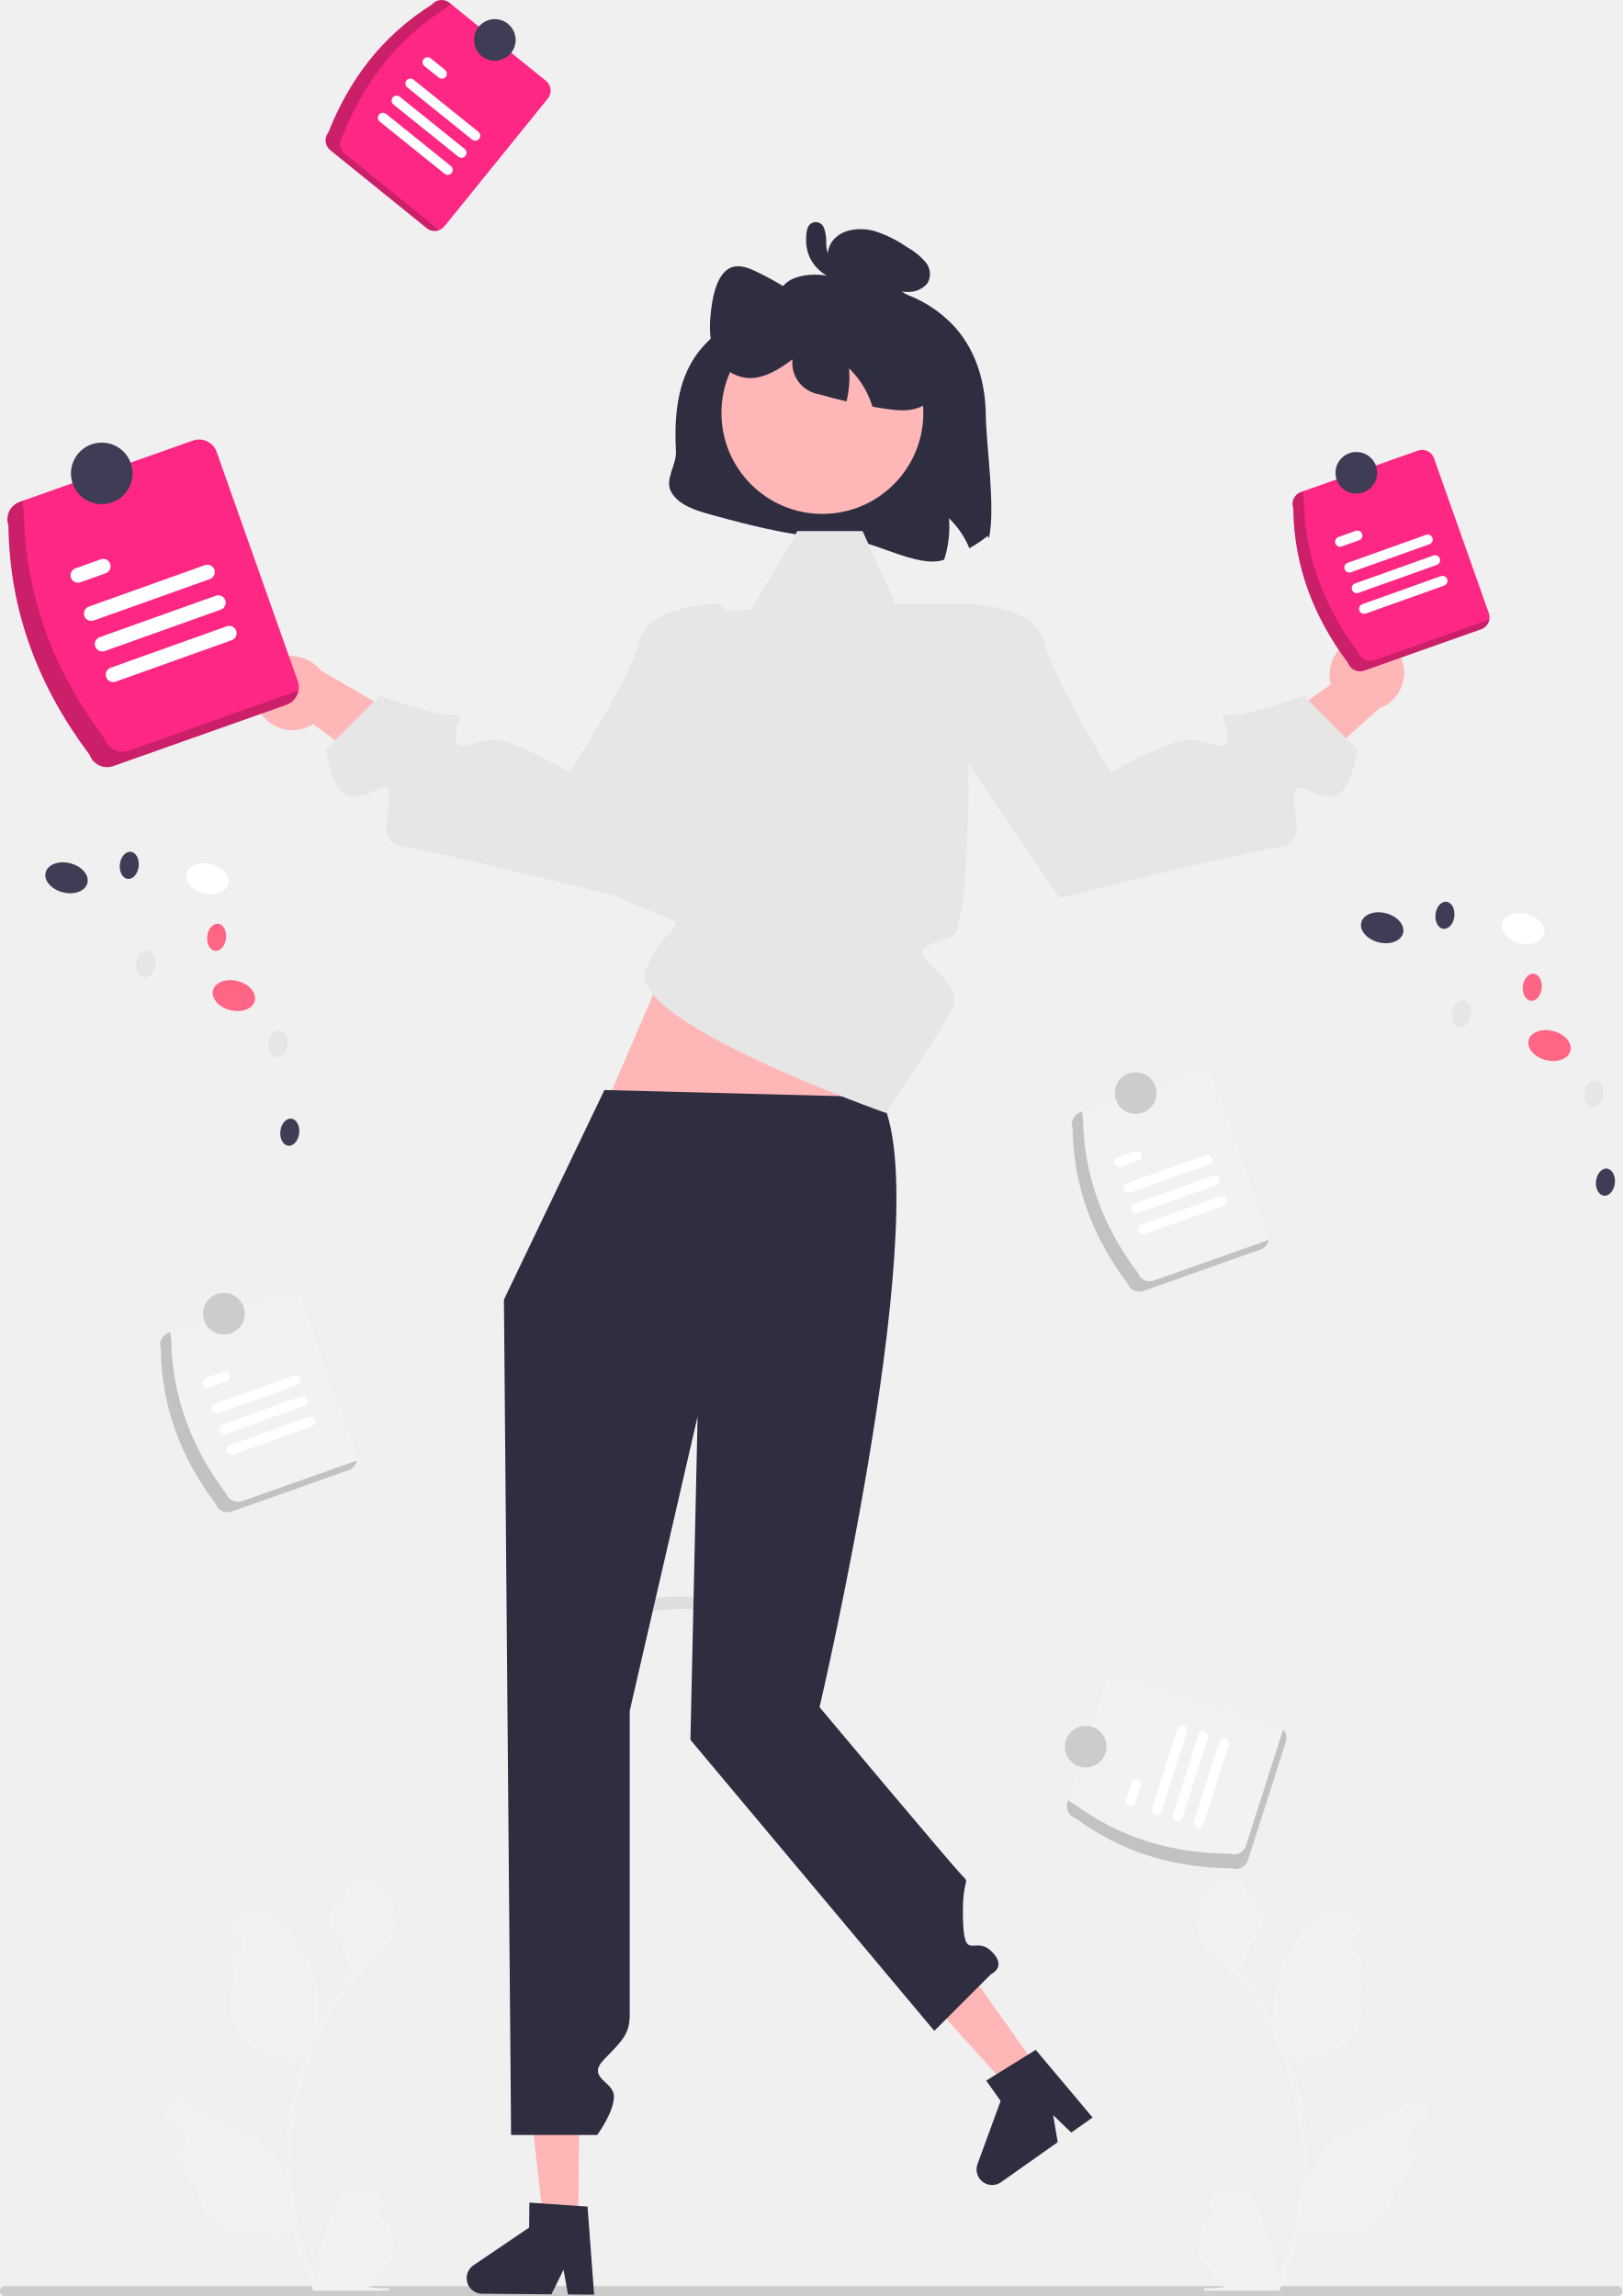
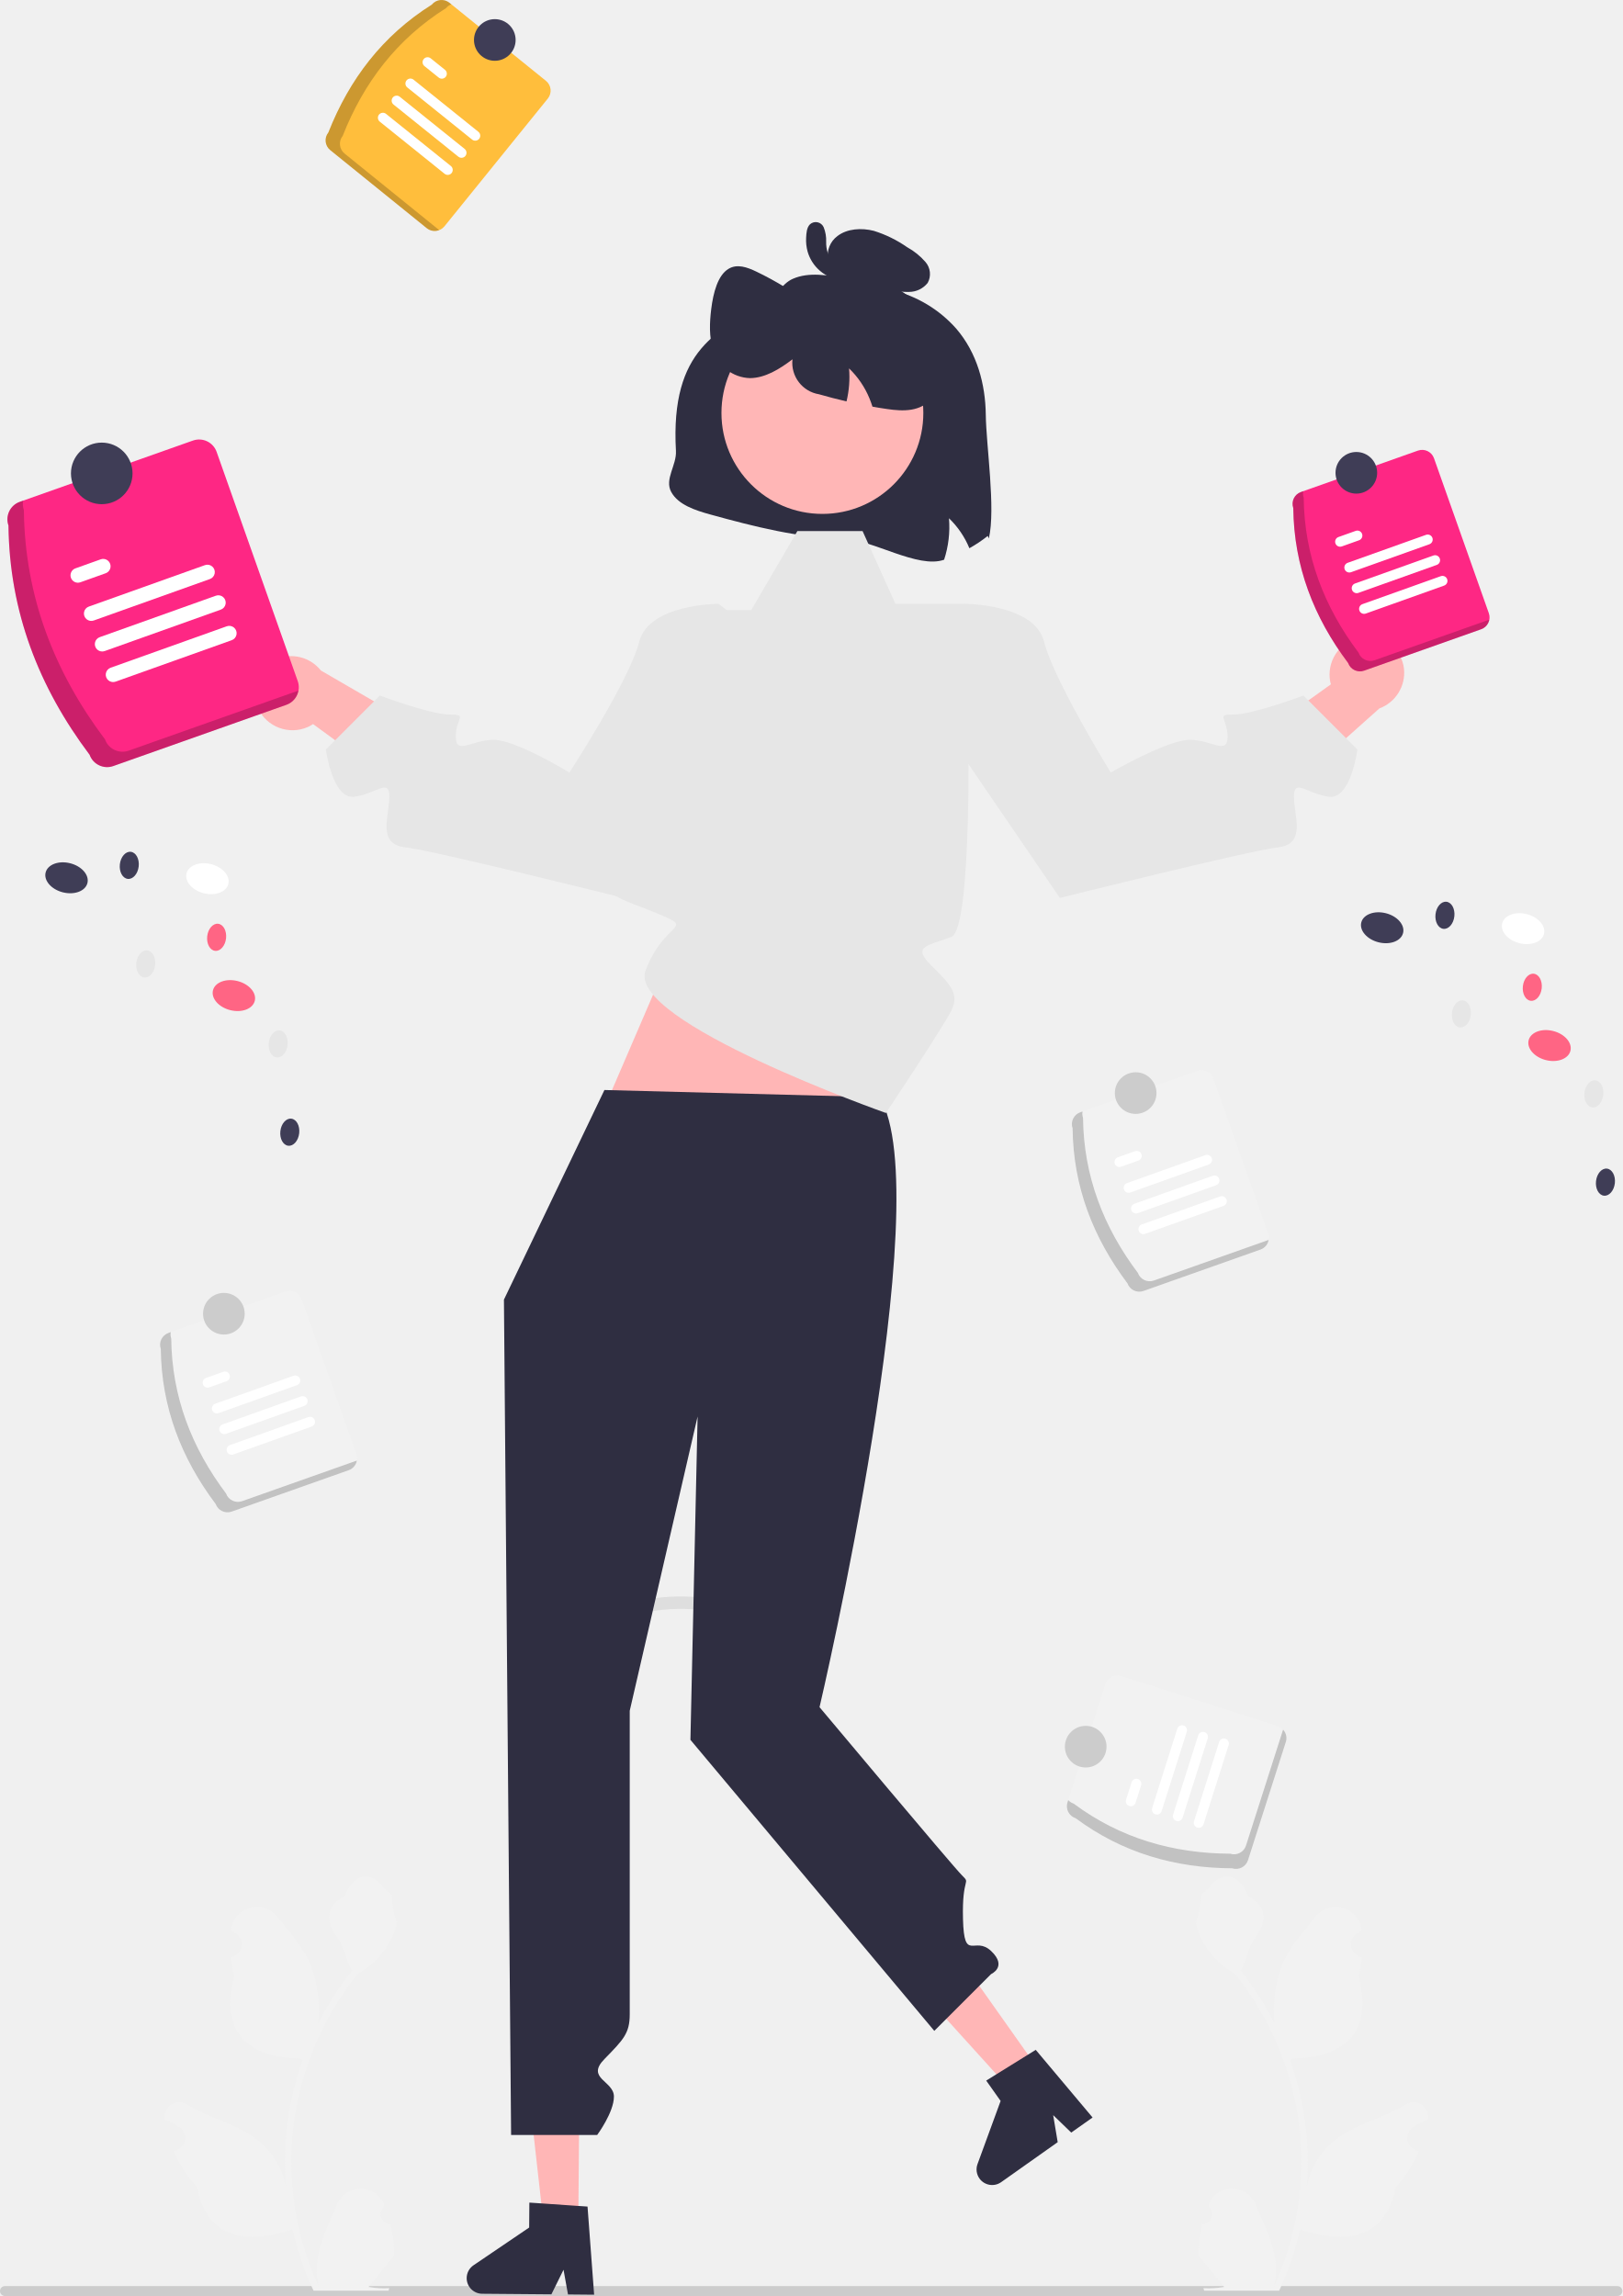
<svg xmlns="http://www.w3.org/2000/svg" data-name="Layer 1" width="389.67" height="551.527" viewBox="0 0 389.67 551.527">
  <path d="M405.165,724.573a1.186,1.186,0,0,0,1.183,1.19H793.645a1.19,1.19,0,1,0,0-2.38H406.355a1.186,1.186,0,0,0-1.19,1.183Z" transform="translate(-405.165 -174.2366)" fill="#ccc" />
  <path d="M559.937,561.593a44.328,44.328,0,0,1,12.828-.696,1.512,1.512,0,0,0,1.5-1.5,1.531,1.531,0,0,0-1.5-1.5,47.114,47.114,0,0,0-13.625.803,1.5,1.5,0,0,0,.798,2.893Z" transform="translate(-405.165 -174.2366)" fill="#ccc" opacity="0.5" style="isolation:isolate" />
  <path d="M456.961,535.5c-8.249-10.972-13.016-23.241-13.173-37.229a3.018,3.018,0,0,1,1.837-3.848l28.116-9.948a3.018,3.018,0,0,1,3.848,1.837l13.173,37.229a3.018,3.018,0,0,1-1.836,3.848l-28.116,9.948A3.018,3.018,0,0,1,456.961,535.5Z" transform="translate(-405.165 -174.2366)" fill="#f2f2f2" />
  <path d="M463.309,534.837a3.018,3.018,0,0,1-3.848-1.836c-8.249-10.972-13.016-23.241-13.173-37.229a2.979,2.979,0,0,1-.11-1.543l-.553.196a3.018,3.018,0,0,0-1.837,3.848c.156,13.988,4.924,26.257,13.173,37.229a3.018,3.018,0,0,0,3.848,1.836l28.116-9.948a3.005,3.005,0,0,0,1.947-2.304Z" transform="translate(-405.165 -174.2366)" opacity="0.2" style="isolation:isolate" />
  <path d="M476.481,506.971l-18.823,6.719a1.199,1.199,0,0,1-.806-2.259l18.823-6.719a1.199,1.199,0,0,1,.806,2.259Z" transform="translate(-405.165 -174.2366)" fill="#fff" />
  <path d="M459.589,506.018l-4.141,1.478a1.199,1.199,0,1,1-.813-2.256l.007-.003,4.141-1.478a1.199,1.199,0,0,1,.806,2.259Z" transform="translate(-405.165 -174.2366)" fill="#fff" />
  <path d="M480.026,516.901,461.203,523.62a1.199,1.199,0,0,1-.806-2.259l18.823-6.719a1.199,1.199,0,0,1,.813,2.256Z" transform="translate(-405.165 -174.2366)" fill="#fff" />
  <path d="M478.253,511.936l-18.823,6.719a1.199,1.199,0,0,1-.809-2.258l.003-.001,18.823-6.719a1.199,1.199,0,0,1,.806,2.259Z" transform="translate(-405.165 -174.2366)" fill="#fff" />
  <circle cx="53.77" cy="315.572" r="5" fill="#ccc" />
  <path d="M641.935,273.848c.08,7.32,2.41,22.56.74,29.73l-.27-.6a32.902,32.902,0,0,1-4.41,2.95,21.133,21.133,0,0,0-4.9-7.2,25.297,25.297,0,0,1-1.17,9.96c-6.25,2.25-17.22-4.84-24.02-4.99-10.94-.25-21.6-2.97-32.05-5.85-3.71-1.02-7.79-2.35-9.47-5.43s1.327-6.405,1.13-9.88c-1.401-24.756,10.39-28.905,21.61-35.52,2.469-1.456,3.68-4.59,6.47-5.81,3.87-1.69,8.48-.88,12.69-.03a6.413,6.413,0,0,1-4.24-4.64,5.785,5.785,0,0,1,2.26-5.6c2.32-1.79,5.78-2.01,8.74-1.25a29.211,29.211,0,0,1,8.02,3.94,15.93,15.93,0,0,1,4.4,3.56,4.412,4.412,0,0,1,.52,5,5.715,5.715,0,0,1-4.47,2.17,14.96,14.96,0,0,1-3.94-.41,29.973,29.973,0,0,1,15.27,9.24C639.855,259.018,641.845,266.528,641.935,273.848Z" transform="translate(-405.165 -174.2366)" fill="#2f2e41" />
  <path d="M467.135,344.393a9.159,9.159,0,0,0,11.961,4.485,8.786,8.786,0,0,0,1.267-.711l25.749,18.918,14.196-9.688-38.075-22.102A9.133,9.133,0,0,0,471.41,332.615a8.74,8.74,0,0,0-4.376,11.56v0Q467.083,344.285,467.135,344.393Z" transform="translate(-405.165 -174.2366)" fill="#ffb6b6" />
  <path d="M732.525,327.224a9.159,9.159,0,0,0-7.983,9.972,8.785,8.785,0,0,0,.282,1.425L698.834,357.208l4.791,16.506,32.85-29.31a9.133,9.133,0,0,0,5.914-9.453,8.74,8.74,0,0,0-9.625-7.755Q732.644,327.208,732.525,327.224Z" transform="translate(-405.165 -174.2366)" fill="#ffb6b6" />
  <polygon points="138.897 533.902 130.527 533.831 126.823 500.797 139.175 500.901 138.897 533.902" fill="#ffb6b6" />
  <path d="M517.254,721.447a3.747,3.747,0,0,0,3.71,3.775l16.64.139,2.913-5.905,1.07,5.935,6.279.057L546.28,704.28l-2.184-.145-8.91-.614-2.875-.193-.05,5.989-13.367,9.066A3.741,3.741,0,0,0,517.254,721.447Z" transform="translate(-405.165 -174.2366)" fill="#2f2e41" />
  <polygon points="249.221 496.825 242.388 501.657 220.08 477.013 230.165 469.88 249.221 496.825" fill="#ffb6b6" />
  <path d="M640.406,697.525a3.747,3.747,0,0,0,5.216.896l13.585-9.61-1.086-6.494,4.336,4.191,5.129-3.622L653.932,666.634l-1.858,1.158-7.59,4.707-2.445,1.523,3.458,4.89-5.551,15.168A3.74,3.74,0,0,0,640.406,697.525Z" transform="translate(-405.165 -174.2366)" fill="#2f2e41" />
  <polygon points="145.174 266.074 169.485 209.619 225.481 209.619 209.33 268.537 145.174 266.074" fill="#ffb6b6" />
  <path d="M498.937,708.392a2.269,2.269,0,0,1-1.645-3.933l.155-.618q-.031-.074-.062-.148a6.094,6.094,0,0,0-11.241.042c-1.839,4.428-4.179,8.864-4.756,13.546a18.028,18.028,0,0,0,.317,6.2A72.282,72.282,0,0,1,475.13,693.459a69.767,69.767,0,0,1,.433-7.783q.359-3.178.995-6.31a73.119,73.119,0,0,1,14.5-30.99,19.459,19.459,0,0,0,8.093-8.397,14.843,14.843,0,0,0,1.35-4.056c-.394.052-1.486-5.949-1.188-6.317-.549-.833-1.532-1.247-2.131-2.06-2.982-4.043-7.091-3.337-9.236,2.157-4.582,2.313-4.627,6.148-1.815,9.837,1.789,2.347,2.035,5.522,3.604,8.035-.162.207-.329.407-.491.614a73.591,73.591,0,0,0-7.681,12.169,30.592,30.592,0,0,0-1.826-14.21c-1.748-4.217-5.025-7.769-7.91-11.415a6.279,6.279,0,0,0-11.184,3.083q-.009.081-.017.161.643.363,1.259.77a3.078,3.078,0,0,1-1.241,5.602l-.063.01a30.627,30.627,0,0,0,.807,4.579c-3.702,14.316,4.29,19.53,15.701,19.764.252.129.497.258.749.381a75.114,75.114,0,0,0-4.043,19.028,71.242,71.242,0,0,0,.052,11.503l-.019-.136a18.826,18.826,0,0,0-6.427-10.87c-4.946-4.063-11.933-5.559-17.268-8.824a3.533,3.533,0,0,0-5.411,3.437l.022.143a20.673,20.673,0,0,1,2.319,1.117q.643.363,1.259.77a3.078,3.078,0,0,1-1.241,5.602l-.063.01c-.045.006-.084.013-.129.019a30.654,30.654,0,0,0,5.639,8.829c2.315,12.497,12.256,13.683,22.89,10.044h.006A75.092,75.092,0,0,0,480.465,724.481h18.02c.065-.2.123-.407.181-.607a20.476,20.476,0,0,1-4.986-.297c1.337-1.641,2.674-3.294,4.011-4.935a1.11,1.11,0,0,0,.084-.097c.678-.84,1.363-1.673,2.041-2.512l0-.001a29.99,29.99,0,0,0-.879-7.64Z" transform="translate(-405.165 -174.2366)" fill="#f2f2f2" />
  <path d="M693.932,708.392a2.269,2.269,0,0,0,1.645-3.933l-.156-.618q.031-.074.062-.148a6.094,6.094,0,0,1,11.241.042c1.839,4.428,4.179,8.864,4.756,13.546A18.029,18.029,0,0,1,711.164,723.48a72.281,72.281,0,0,0,6.575-30.021,69.762,69.762,0,0,0-.433-7.783q-.359-3.178-.995-6.31a73.118,73.118,0,0,0-14.5-30.99,19.459,19.459,0,0,1-8.093-8.397,14.844,14.844,0,0,1-1.35-4.056c.394.052,1.486-5.949,1.188-6.317.549-.833,1.532-1.247,2.131-2.06,2.982-4.043,7.091-3.337,9.236,2.157,4.582,2.313,4.627,6.148,1.815,9.837-1.789,2.347-2.035,5.522-3.604,8.035.162.207.329.407.491.614a73.592,73.592,0,0,1,7.681,12.169,30.593,30.593,0,0,1,1.826-14.21c1.748-4.217,5.025-7.769,7.91-11.415a6.279,6.279,0,0,1,11.184,3.083q.009.081.017.161-.643.363-1.259.77a3.078,3.078,0,0,0,1.241,5.602l.063.01a30.623,30.623,0,0,1-.807,4.579c3.702,14.316-4.29,19.53-15.701,19.764-.252.129-.497.258-.749.381a75.116,75.116,0,0,1,4.043,19.028,71.245,71.245,0,0,1-.052,11.503l.019-.136a18.825,18.825,0,0,1,6.427-10.87c4.946-4.063,11.933-5.559,17.268-8.824a3.533,3.533,0,0,1,5.411,3.437l-.022.143a20.677,20.677,0,0,0-2.319,1.117q-.643.363-1.259.77a3.078,3.078,0,0,0,1.241,5.602l.063.01c.045.006.084.013.129.019a30.654,30.654,0,0,1-5.639,8.829c-2.315,12.497-12.256,13.683-22.89,10.044h-.006A75.09,75.09,0,0,1,712.404,724.481H694.384c-.065-.2-.123-.407-.181-.607a20.477,20.477,0,0,0,4.986-.297c-1.337-1.641-2.674-3.294-4.011-4.935a1.112,1.112,0,0,1-.084-.097c-.678-.84-1.363-1.673-2.041-2.512l-0-.001a29.99,29.99,0,0,1,.879-7.64Z" transform="translate(-405.165 -174.2366)" fill="#f2f2f2" />
  <path d="M550.339,436.071l-24.137,50.352,1.723,200.657h20.673s4.02-5.421,4.02-9.22-6.837-4.349-2.279-9.012,6.078-6.182,6.078-10.74V585.184l16.301-70.692-1.723,77.674,58.575,69.909,13.645-13.645s3.99-1.759,0-5.537-6.479,2.895-6.754-7.659,2.004-8.274-.275-10.553S602.005,584.32,602.005,584.32s28.863-122.974,14.428-146.525Z" transform="translate(-405.165 -174.2366)" fill="#2f2e41" />
  <path d="M617.953,441.593s-62.296-22.031-57.737-34.187,12.215-9.816,3.069-13.645-15.206-4.588-9.517-9.906,14.045-10.636,14.045-15.954,6.837-47.101,6.837-47.101h10.945l11.086-18.993h15.661l7.89,17.473h16.66l.814,26.59s1.077,51.367-4.02,53.412-9.655,2.046-5.097,6.604,7.154,6.915,5.097,11.055S617.953,441.593,617.953,441.593Z" transform="translate(-405.165 -174.2366)" fill="#e6e6e6" />
  <path d="M627.069,326.878l9.822-7.597s16.767,0,19.046,9.116,15.997,31.41,15.997,31.41,13.632-7.86,18.95-7.86,9.116,3.799,9.116-.76-3.039-5.318,1.519-5.318,16.713-4.558,16.713-4.558l12.966,12.966s-1.57,12.104-6.888,11.345-8.357-4.558-8.357,0,3.039,11.396-3.799,12.155-52.419,12.155-52.419,12.155l-31.148-45.582Z" transform="translate(-405.165 -174.2366)" fill="#e6e6e6" />
  <path d="M587.565,326.878l-9.822-7.597s-16.767,0-19.046,9.116-16.762,31.41-16.762,31.41-12.867-7.86-18.185-7.86-9.116,3.799-9.116-.76,3.039-5.318-1.519-5.318-16.713-4.558-16.713-4.558l-12.966,12.966s1.57,12.104,6.888,11.345,8.357-4.558,8.357,0-3.039,11.396,3.798,12.155,52.419,12.155,52.419,12.155l31.148-45.582Z" transform="translate(-405.165 -174.2366)" fill="#e6e6e6" />
  <circle cx="197.526" cy="99.202" r="24.244" fill="#ffb6b6" />
  <path d="M629.145,269.778c-2.85,3.45-7.09,3.27-10.86,2.72-1.19-.17-2.38-.36-3.57-.58-.21-.67-.45-1.34-.72-1.99a21.133,21.133,0,0,0-4.9-7.2,24.905,24.905,0,0,1-.61,7.93q-3.315-.765-6.6-1.71a7.655,7.655,0,0,1-6.38-8.4c-3.15,2.4-6.58,4.48-10.18,4.52a9.5,9.5,0,0,1-8.9-6.93c-.98-3-.83-6.46-.43-9.7.48-3.85,1.56-8.08,4.16-9.63,2.09-1.26,4.5-.36,6.65.66a76.606,76.606,0,0,1,13.4,8.22l.05,1.05c1.08-5.17,4.65-9.16,8.54-9.56,2.62-.26,5.18.95,7.65,2.17a36.077,36.077,0,0,1,8.91,5.61,19.857,19.857,0,0,1,6.02,10.37C632.305,261.658,631.605,266.798,629.145,269.778Z" transform="translate(-405.165 -174.2366)" fill="#2f2e41" />
  <path d="M605.145,236.132c.249.021-.362-.119-.164-.036a1.976,1.976,0,0,1-.28-.156c-.015-.01-.212-.169-.083-.058a1.946,1.946,0,0,1-.643-.898,8.063,8.063,0,0,1-.379-2.671,8.447,8.447,0,0,0-.595-3.483,2.079,2.079,0,0,0-3.275-.73c-.818.802-.883,2.158-.941,3.236a10.423,10.423,0,0,0,.351,3.323,9.532,9.532,0,0,0,2.918,4.583,9.97,9.97,0,0,0,5.776,2.438,1.514,1.514,0,0,0,1.061-2.561l-2.684-2.548a1.5,1.5,0,1,0-2.121,2.121l2.684,2.548,1.061-2.561a5.966,5.966,0,0,1-1.303-.266,5.022,5.022,0,0,1-1.302-.571,6.227,6.227,0,0,1-1.109-.775,8.569,8.569,0,0,1-.623-.606q-.107-.116-.211-.236c.005.006-.282-.355-.159-.19a8.46,8.46,0,0,1-.807-1.351,3.415,3.415,0,0,1-.197-.521,7.941,7.941,0,0,1-.233-.897,7.792,7.792,0,0,1-.103-1.932,7.895,7.895,0,0,1,.082-.818,3.251,3.251,0,0,0,.084-.435c.005-.364-.05.195-.24.279l-.757.205a.824.824,0,0,1-.617-.361q-.047-.188.027.067a4.896,4.896,0,0,1,.132.606,14.16,14.16,0,0,1,.101,1.433,14.26,14.26,0,0,0,.352,3.017,4.83,4.83,0,0,0,4.197,3.803,1.512,1.512,0,0,0,1.5-1.5A1.531,1.531,0,0,0,605.145,236.132Z" transform="translate(-405.165 -174.2366)" fill="#2f2e41" />
  <path d="M728.961,333.5c-8.249-10.972-13.016-23.241-13.173-37.229a3.018,3.018,0,0,1,1.836-3.848l28.116-9.948a3.018,3.018,0,0,1,3.848,1.837l13.173,37.229a3.018,3.018,0,0,1-1.836,3.848l-28.116,9.948A3.018,3.018,0,0,1,728.961,333.5Z" transform="translate(-405.165 -174.2366)" fill="#fe2784" />
  <path d="M735.309,332.837a3.018,3.018,0,0,1-3.848-1.836c-8.249-10.972-13.016-23.241-13.173-37.229a2.98,2.98,0,0,1-.11-1.543l-.553.196a3.018,3.018,0,0,0-1.837,3.848c.156,13.988,4.924,26.257,13.173,37.229a3.018,3.018,0,0,0,3.848,1.836l28.116-9.948a3.005,3.005,0,0,0,1.947-2.304Z" transform="translate(-405.165 -174.2366)" opacity="0.2" style="isolation:isolate" />
  <path d="M748.481,304.971l-18.823,6.719a1.199,1.199,0,0,1-.806-2.259l18.823-6.719a1.199,1.199,0,0,1,.806,2.259Z" transform="translate(-405.165 -174.2366)" fill="#fff" />
  <path d="M731.589,304.018l-4.141,1.478a1.199,1.199,0,1,1-.809-2.258l.003-.001,4.141-1.478a1.199,1.199,0,0,1,.806,2.259Z" transform="translate(-405.165 -174.2366)" fill="#fff" />
  <path d="M752.026,314.901,733.203,321.62a1.199,1.199,0,1,1-.809-2.258l.003-.001,18.823-6.719a1.199,1.199,0,0,1,.806,2.259Z" transform="translate(-405.165 -174.2366)" fill="#fff" />
  <path d="M750.254,309.936l-18.823,6.719a1.199,1.199,0,1,1-.809-2.258l.003-.001,18.823-6.719a1.199,1.199,0,1,1,.809,2.258Z" transform="translate(-405.165 -174.2366)" fill="#fff" />
  <circle cx="325.77" cy="113.572" r="5" fill="#3f3d56" />
-   <path d="M484.036,206.056c5.036-12.77,12.998-23.251,24.838-30.702a3.018,3.018,0,0,1,4.24-.448l23.187,18.758a3.018,3.018,0,0,1,.448,4.24l-24.838,30.702a3.018,3.018,0,0,1-4.24.448L484.484,210.296A3.018,3.018,0,0,1,484.036,206.056Z" transform="translate(-405.165 -174.2366)" fill="#fe2784" />
+   <path d="M484.036,206.056c5.036-12.77,12.998-23.251,24.838-30.702a3.018,3.018,0,0,1,4.24-.448l23.187,18.758a3.018,3.018,0,0,1,.448,4.24l-24.838,30.702a3.018,3.018,0,0,1-4.24.448L484.484,210.296A3.018,3.018,0,0,1,484.036,206.056Z" transform="translate(-405.165 -174.2366)" fill="#FFBE3C" />
  <path d="M487.923,211.119a3.018,3.018,0,0,1-.448-4.24c5.036-12.77,12.998-23.251,24.838-30.702a2.979,2.979,0,0,1,1.258-.901l-.456-.369a3.018,3.018,0,0,0-4.24.448c-11.84,7.451-19.802,17.932-24.838,30.702a3.018,3.018,0,0,0,.448,4.24L507.671,229.054a3.005,3.005,0,0,0,2.982.454Z" transform="translate(-405.165 -174.2366)" opacity="0.2" style="isolation:isolate" />
  <path d="M518.562,207.768,502.989,195.241a1.199,1.199,0,0,1,1.503-1.869L520.065,205.899a1.199,1.199,0,0,1-1.503,1.869Z" transform="translate(-405.165 -174.2366)" fill="#fff" />
  <path d="M510.537,192.873l-3.426-2.756a1.199,1.199,0,0,1,1.503-1.869l3.426,2.756a1.199,1.199,0,0,1-1.503,1.869Z" transform="translate(-405.165 -174.2366)" fill="#fff" />
  <path d="M511.953,215.983l-15.573-12.527a1.199,1.199,0,0,1,1.503-1.869l15.573,12.527a1.199,1.199,0,0,1-1.503,1.869Z" transform="translate(-405.165 -174.2366)" fill="#fff" />
  <path d="M515.257,211.876l-15.573-12.527a1.199,1.199,0,1,1,1.498-1.873l.005.004L516.761,210.007a1.199,1.199,0,0,1-1.498,1.873l-.005-.004Z" transform="translate(-405.165 -174.2366)" fill="#fff" />
  <circle cx="118.845" cy="9.599" r="5" fill="#3f3d56" />
  <path d="M426.683,355.537C414.482,339.308,407.43,321.16,407.199,300.47a4.464,4.464,0,0,1,2.716-5.691L451.503,280.064a4.464,4.464,0,0,1,5.691,2.716l19.484,55.067a4.464,4.464,0,0,1-2.716,5.691l-41.588,14.715A4.464,4.464,0,0,1,426.683,355.537Z" transform="translate(-405.165 -174.2366)" fill="#fe2784" />
  <path d="M436.072,354.556a4.464,4.464,0,0,1-5.691-2.716C418.18,335.611,411.128,317.463,410.897,296.772a4.407,4.407,0,0,1-.163-2.283l-.818.29a4.464,4.464,0,0,0-2.717,5.691c.231,20.69,7.283,38.838,19.484,55.067a4.464,4.464,0,0,0,5.691,2.716l41.588-14.715a4.445,4.445,0,0,0,2.879-3.408Z" transform="translate(-405.165 -174.2366)" opacity="0.2" style="isolation:isolate" />
  <path d="M455.556,313.339l-27.841,9.938a1.774,1.774,0,1,1-1.193-3.341l27.841-9.938a1.774,1.774,0,1,1,1.193,3.341Z" transform="translate(-405.165 -174.2366)" fill="#fff" />
  <path d="M430.57,311.93l-6.125,2.186a1.774,1.774,0,0,1-1.193-3.341h0l6.125-2.186a1.774,1.774,0,0,1,1.193,3.341Z" transform="translate(-405.165 -174.2366)" fill="#fff" />
  <path d="M460.799,328.027l-27.841,9.938a1.774,1.774,0,1,1-1.193-3.341h0l27.841-9.938a1.774,1.774,0,1,1,1.193,3.341Z" transform="translate(-405.165 -174.2366)" fill="#fff" />
  <path d="M458.177,320.683l-27.841,9.938a1.774,1.774,0,1,1-1.193-3.341h0l27.841-9.938a1.774,1.774,0,1,1,1.193,3.341Z" transform="translate(-405.165 -174.2366)" fill="#fff" />
  <circle cx="24.437" cy="113.716" r="7.396" fill="#3f3d56" />
  <path d="M701.123,623.022c-13.727-.07-26.38-3.696-37.613-12.034a3.018,3.018,0,0,1-1.953-3.79l9.088-28.406a3.018,3.018,0,0,1,3.79-1.953l37.613,12.034a3.018,3.018,0,0,1,1.953,3.79l-9.088,28.406A3.018,3.018,0,0,1,701.123,623.022Z" transform="translate(-405.165 -174.2366)" fill="#f2f2f2" />
  <path d="M704.435,617.567a3.018,3.018,0,0,1-3.79,1.953c-13.727-.07-26.38-3.696-37.613-12.034a2.979,2.979,0,0,1-1.296-.846l-.179.559a3.018,3.018,0,0,0,1.953,3.79c11.232,8.338,23.886,11.964,37.613,12.034a3.018,3.018,0,0,0,3.79-1.953l9.088-28.406a3.005,3.005,0,0,0-.657-2.944Z" transform="translate(-405.165 -174.2366)" opacity="0.2" style="isolation:isolate" />
  <path d="M690.216,590.22l-6.038,19.052a1.199,1.199,0,1,1-2.289-.715l.003-.009,6.038-19.052a1.199,1.199,0,0,1,2.286.724Z" transform="translate(-405.165 -174.2366)" fill="#fff" />
  <path d="M679.238,603.095l-1.328,4.191a1.199,1.199,0,1,1-2.289-.715l.003-.009,1.328-4.191a1.199,1.199,0,1,1,2.289.715Z" transform="translate(-405.165 -174.2366)" fill="#fff" />
  <path d="M700.267,593.406l-6.038,19.052a1.199,1.199,0,1,1-2.289-.715l.003-.009,6.038-19.052a1.199,1.199,0,1,1,2.289.715Z" transform="translate(-405.165 -174.2366)" fill="#fff" />
  <path d="M695.242,591.813l-6.038,19.052a1.199,1.199,0,1,1-2.289-.715l.003-.009,6.038-19.052a1.199,1.199,0,1,1,2.289.715Z" transform="translate(-405.165 -174.2366)" fill="#fff" />
  <circle cx="260.77" cy="419.572" r="5" fill="#ccc" />
  <ellipse cx="770.986" cy="397.311" rx="3.601" ry="5.177" transform="translate(-208.7134 872.8326) rotate(-75.77932)" fill="#fff" />
  <ellipse cx="737.142" cy="397.093" rx="3.601" ry="5.177" transform="translate(-234.0316 839.8615) rotate(-75.77932)" fill="#3f3d56" />
  <ellipse cx="777.337" cy="425.39" rx="3.601" ry="5.177" transform="translate(-231.1406 900.1698) rotate(-75.77932)" fill="#ff6584" />
  <ellipse cx="787.982" cy="436.996" rx="3.272" ry="2.276" transform="translate(-138.9789 997.3414) rotate(-83.62433)" fill="#e6e6e6" />
  <ellipse cx="790.765" cy="458.204" rx="3.272" ry="2.276" transform="translate(-157.5817 1018.96) rotate(-83.62433)" fill="#3f3d56" />
  <ellipse cx="756.165" cy="417.788" rx="3.272" ry="2.276" transform="translate(-148.1738 948.6457) rotate(-83.62433)" fill="#e6e6e6" />
  <ellipse cx="773.197" cy="411.39" rx="3.272" ry="2.276" transform="translate(-126.6745 959.8841) rotate(-83.62433)" fill="#ff6584" />
  <ellipse cx="752.215" cy="394.103" rx="3.272" ry="2.276" transform="translate(-128.1472 923.6647) rotate(-83.62433)" fill="#3f3d56" />
  <ellipse cx="454.986" cy="385.311" rx="3.601" ry="5.177" transform="translate(-435.4534 557.4638) rotate(-75.77932)" fill="#fff" />
  <ellipse cx="421.142" cy="385.093" rx="3.601" ry="5.177" transform="translate(-460.7717 524.4927) rotate(-75.77932)" fill="#3f3d56" />
  <ellipse cx="461.337" cy="413.39" rx="3.601" ry="5.177" transform="translate(-457.8807 584.8009) rotate(-75.77932)" fill="#ff6584" />
  <ellipse cx="471.982" cy="424.996" rx="3.272" ry="2.276" transform="translate(-407.9623 672.6284) rotate(-83.62433)" fill="#e6e6e6" />
  <ellipse cx="474.765" cy="446.204" rx="3.272" ry="2.276" transform="translate(-426.565 694.2468) rotate(-83.62433)" fill="#3f3d56" />
  <ellipse cx="440.165" cy="405.788" rx="3.272" ry="2.276" transform="translate(-417.1571 623.9326) rotate(-83.62433)" fill="#e6e6e6" />
  <ellipse cx="457.197" cy="399.39" rx="3.272" ry="2.276" transform="translate(-395.658 635.1712) rotate(-83.62433)" fill="#ff6584" />
  <ellipse cx="436.215" cy="382.103" rx="3.272" ry="2.276" transform="translate(-397.1307 598.9517) rotate(-83.62433)" fill="#3f3d56" />
  <path d="M675.961,482.5c-8.249-10.972-13.016-23.241-13.173-37.229a3.018,3.018,0,0,1,1.836-3.848l28.116-9.948a3.018,3.018,0,0,1,3.848,1.837l13.173,37.229a3.018,3.018,0,0,1-1.836,3.848l-28.116,9.948A3.018,3.018,0,0,1,675.961,482.5Z" transform="translate(-405.165 -174.2366)" fill="#f2f2f2" />
  <path d="M682.309,481.837a3.018,3.018,0,0,1-3.848-1.836c-8.249-10.972-13.016-23.241-13.173-37.229a2.98,2.98,0,0,1-.11-1.543l-.553.196a3.018,3.018,0,0,0-1.837,3.848c.156,13.988,4.924,26.257,13.173,37.229a3.018,3.018,0,0,0,3.848,1.836l28.116-9.948a3.005,3.005,0,0,0,1.947-2.304Z" transform="translate(-405.165 -174.2366)" opacity="0.2" style="isolation:isolate" />
  <path d="M695.481,453.971l-18.823,6.719a1.199,1.199,0,0,1-.806-2.259l18.823-6.719a1.199,1.199,0,0,1,.806,2.259Z" transform="translate(-405.165 -174.2366)" fill="#fff" />
  <path d="M678.589,453.018l-4.141,1.478a1.199,1.199,0,1,1-.809-2.258l.003-.001,4.141-1.478a1.199,1.199,0,0,1,.806,2.259Z" transform="translate(-405.165 -174.2366)" fill="#fff" />
  <path d="M699.026,463.901,680.203,470.62a1.199,1.199,0,1,1-.809-2.258l.003-.001,18.823-6.719a1.199,1.199,0,0,1,.806,2.259Z" transform="translate(-405.165 -174.2366)" fill="#fff" />
  <path d="M697.254,458.936l-18.823,6.719a1.199,1.199,0,1,1-.809-2.258l.003-.001,18.823-6.719a1.199,1.199,0,1,1,.809,2.258Z" transform="translate(-405.165 -174.2366)" fill="#fff" />
  <circle cx="272.77" cy="262.572" r="5" fill="#ccc" />
</svg>
